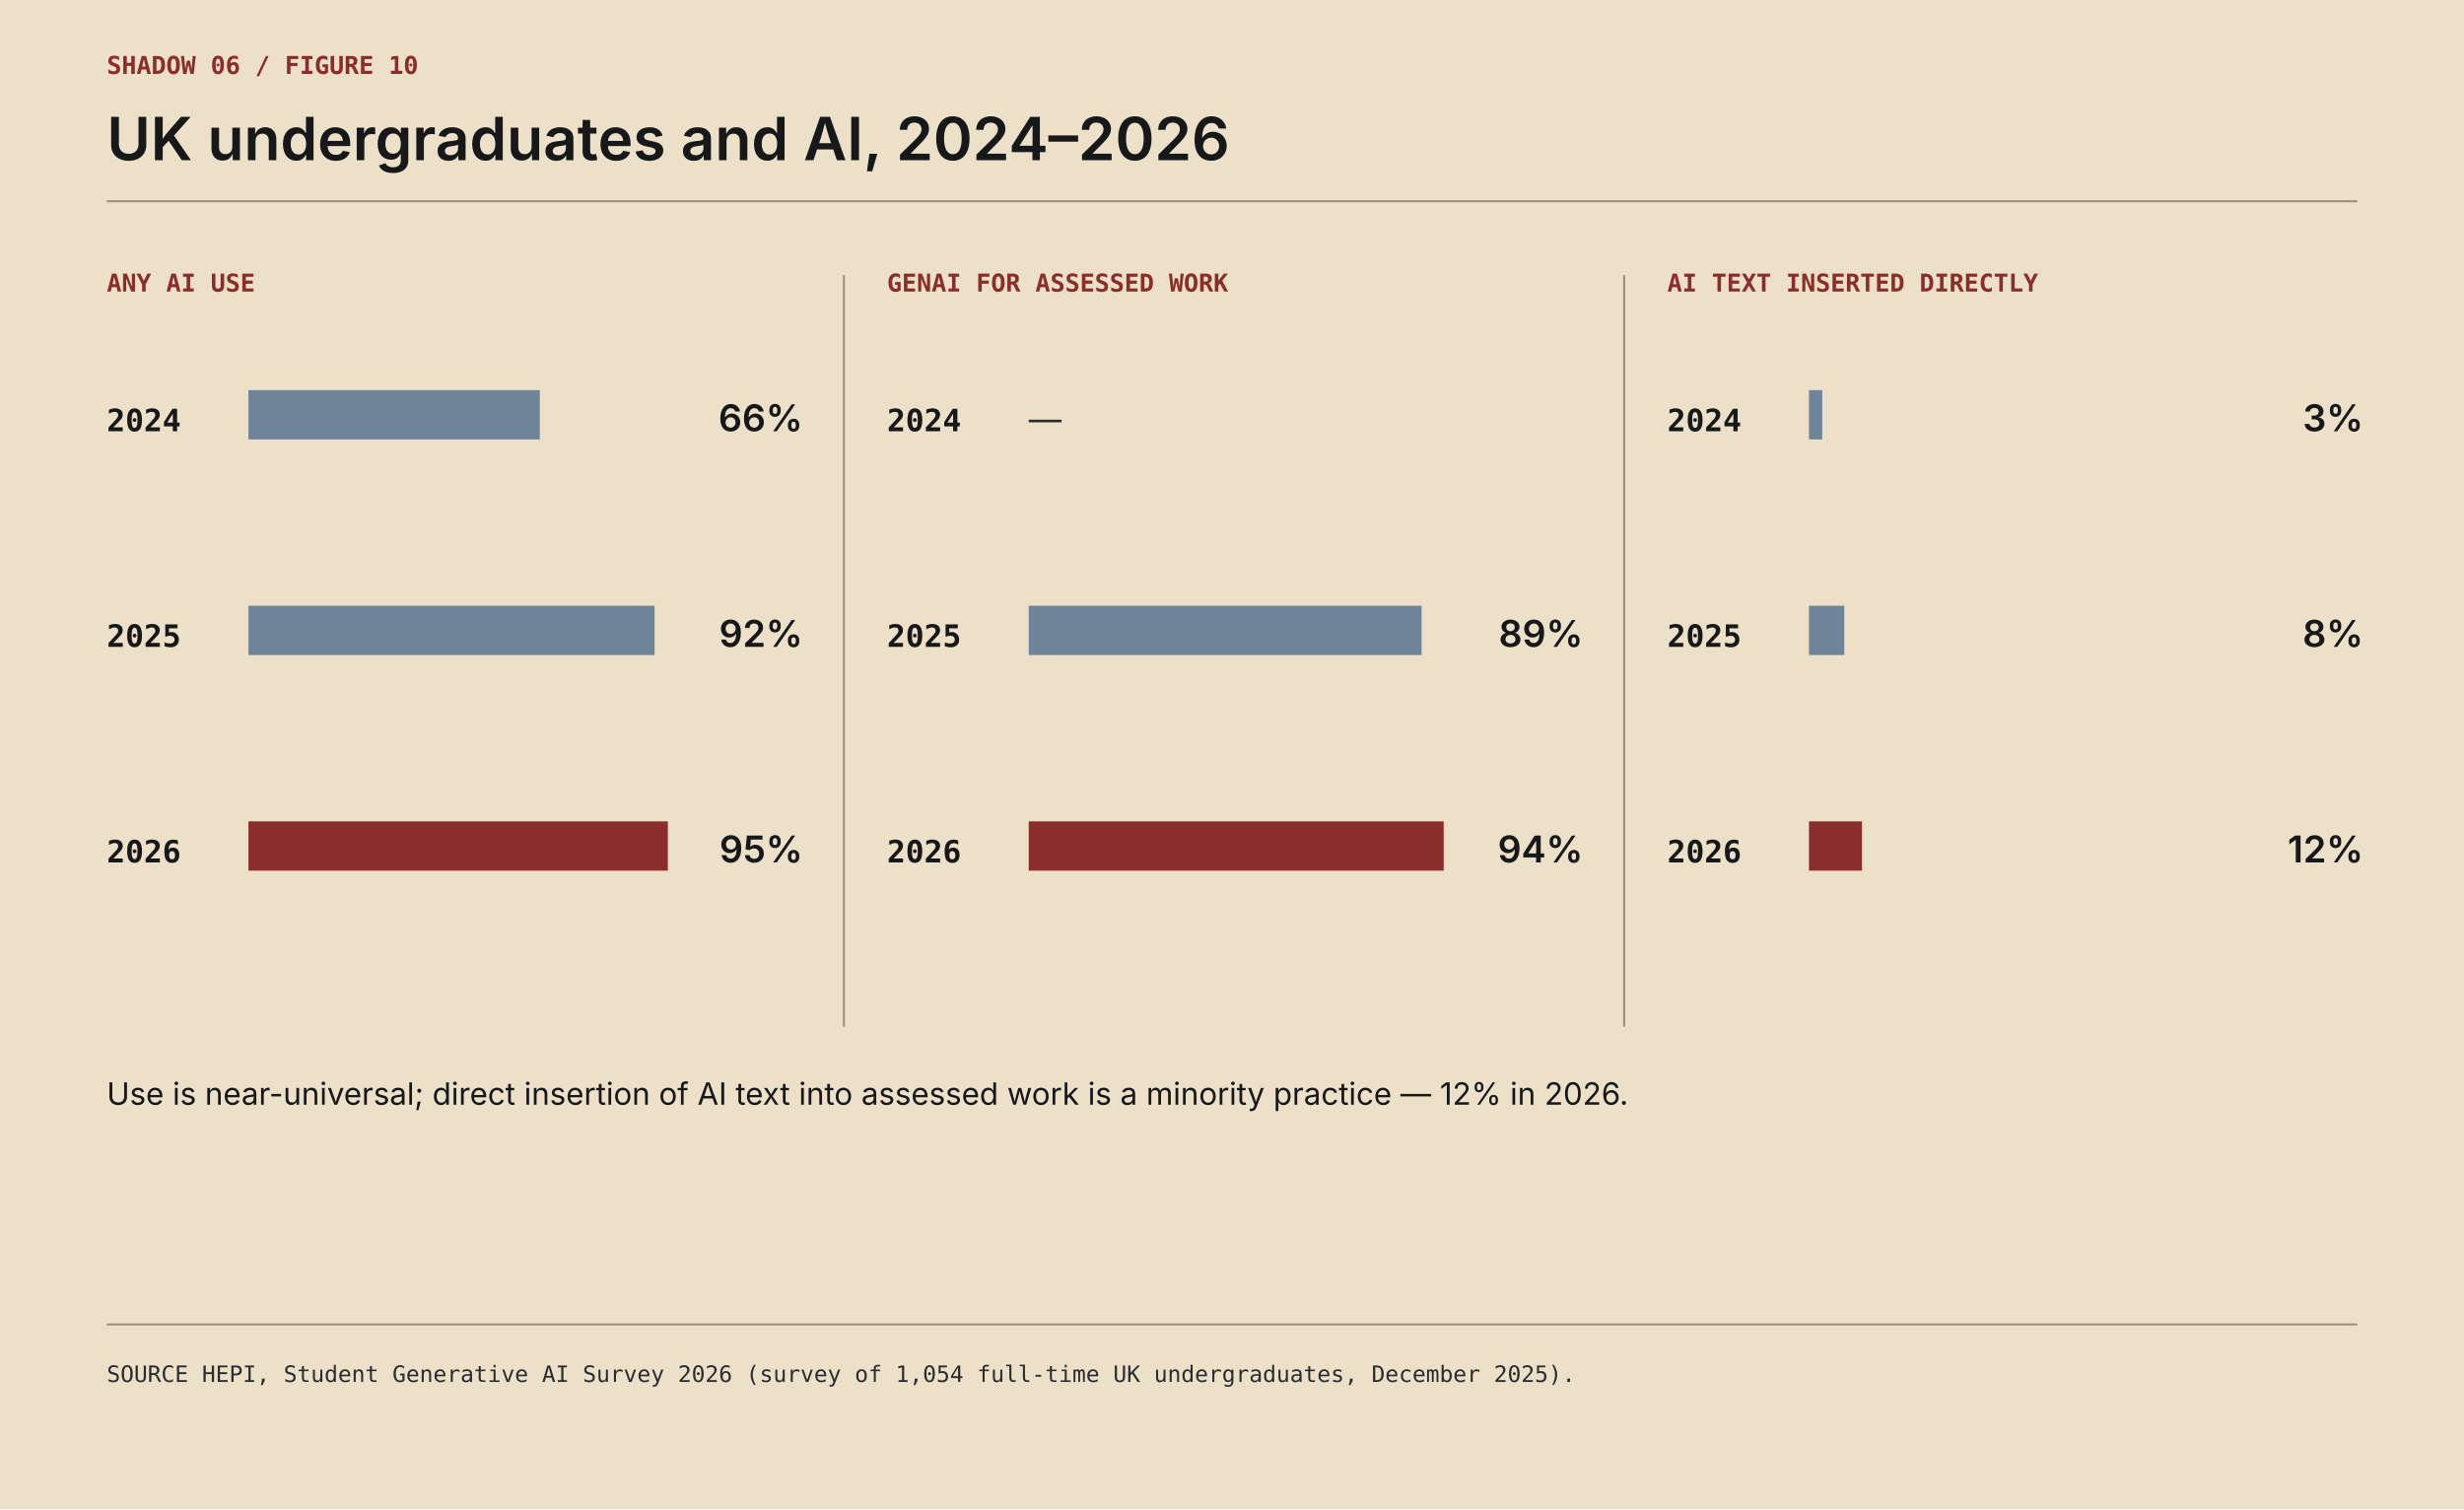
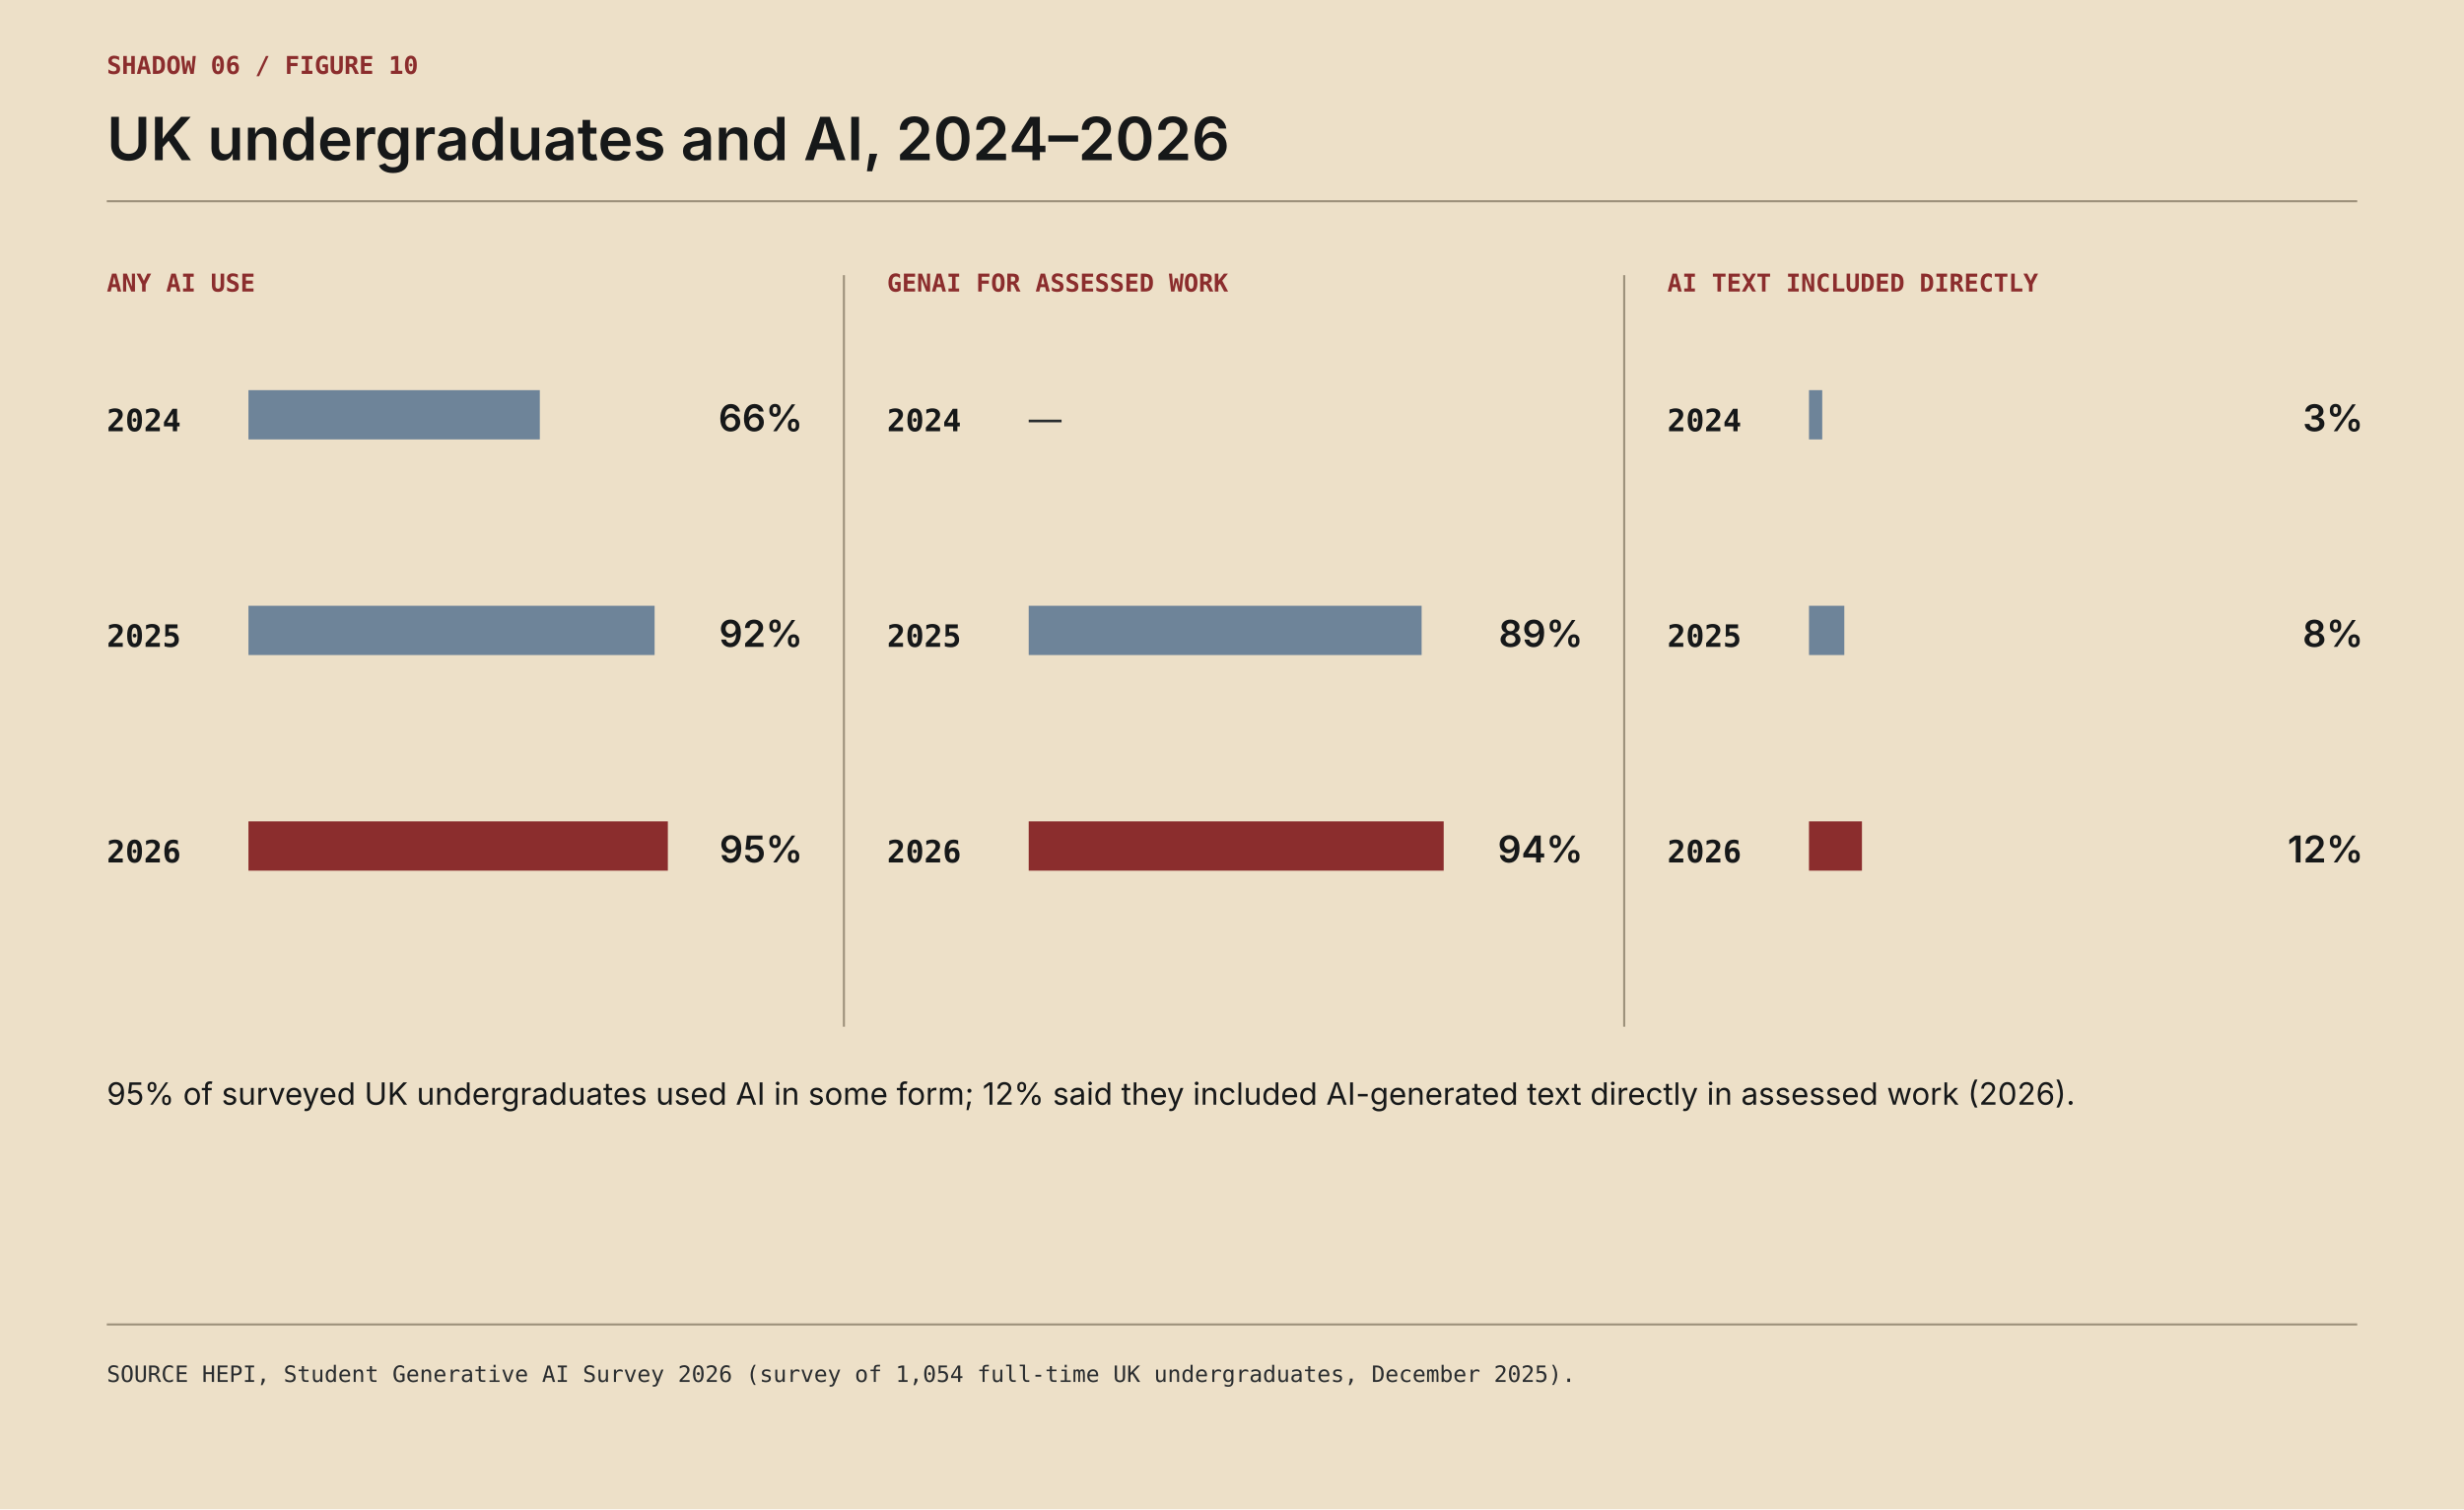
<svg xmlns="http://www.w3.org/2000/svg" width="1200" height="735" viewBox="0 0 1200 735" role="img" aria-labelledby="title desc">
  <rect width="1200" height="735" fill="#EDE0C8" />
  <text x="52" y="36" fill="#8B2D2D" font-family="JetBrains Mono,monospace" font-size="12" font-weight="600" text-anchor="start">SHADOW 06  /  FIGURE 10</text>
  <text x="52" y="78" fill="#161819" font-family="Inter,Arial,sans-serif" font-size="29" font-weight="600" text-anchor="start">UK undergraduates and AI, 2024–2026</text>
  <line x1="52" y1="98" x2="1148" y2="98" stroke="#9C907A" stroke-width="1" />
  <text x="52" y="142" fill="#8B2D2D" font-family="JetBrains Mono,monospace" font-size="12" font-weight="600" text-anchor="start">ANY AI USE</text>
  <text x="52" y="210" fill="#161819" font-family="JetBrains Mono,monospace" font-size="15" font-weight="600" text-anchor="start">2024</text>
  <rect x="121" y="190" width="141.9" height="24" fill="#6E8499" data-row="0" data-field="any_ai_use_pct" data-value="66" data-x="121" data-scale="2.15" />
  <text x="391" y="210" fill="#161819" font-family="Inter,Arial,sans-serif" font-size="18" font-weight="600" text-anchor="end">66%</text>
  <text x="52" y="315" fill="#161819" font-family="JetBrains Mono,monospace" font-size="15" font-weight="600" text-anchor="start">2025</text>
  <rect x="121" y="295" width="197.8" height="24" fill="#6E8499" data-row="1" data-field="any_ai_use_pct" data-value="92" data-x="121" data-scale="2.15" />
  <text x="391" y="315" fill="#161819" font-family="Inter,Arial,sans-serif" font-size="18" font-weight="600" text-anchor="end">92%</text>
  <text x="52" y="420" fill="#161819" font-family="JetBrains Mono,monospace" font-size="15" font-weight="600" text-anchor="start">2026</text>
  <rect x="121" y="400" width="204.25" height="24" fill="#8B2D2D" data-row="2" data-field="any_ai_use_pct" data-value="95" data-x="121" data-scale="2.15" />
  <text x="391" y="420" fill="#161819" font-family="Inter,Arial,sans-serif" font-size="18" font-weight="600" text-anchor="end">95%</text>
  <text x="432" y="142" fill="#8B2D2D" font-family="JetBrains Mono,monospace" font-size="12" font-weight="600" text-anchor="start">GENAI FOR ASSESSED WORK</text>
  <line x1="411" y1="134" x2="411" y2="500" stroke="#9C907A" stroke-width="1" />
  <text x="432" y="210" fill="#161819" font-family="JetBrains Mono,monospace" font-size="15" font-weight="600" text-anchor="start">2024</text>
  <text x="501" y="210" fill="#2A2D2F" font-family="Inter,Arial,sans-serif" font-size="16" font-weight="400" text-anchor="start">—</text>
  <text x="432" y="315" fill="#161819" font-family="JetBrains Mono,monospace" font-size="15" font-weight="600" text-anchor="start">2025</text>
  <rect x="501" y="295" width="191.35" height="24" fill="#6E8499" data-row="1" data-field="genai_for_assessed_work_pct" data-value="89" data-x="501" data-scale="2.15" />
  <text x="771" y="315" fill="#161819" font-family="Inter,Arial,sans-serif" font-size="18" font-weight="600" text-anchor="end">89%</text>
  <text x="432" y="420" fill="#161819" font-family="JetBrains Mono,monospace" font-size="15" font-weight="600" text-anchor="start">2026</text>
  <rect x="501" y="400" width="202.1" height="24" fill="#8B2D2D" data-row="2" data-field="genai_for_assessed_work_pct" data-value="94" data-x="501" data-scale="2.15" />
  <text x="771" y="420" fill="#161819" font-family="Inter,Arial,sans-serif" font-size="18" font-weight="600" text-anchor="end">94%</text>
-   <text x="812" y="142" fill="#8B2D2D" font-family="JetBrains Mono,monospace" font-size="12" font-weight="600" text-anchor="start">AI TEXT INSERTED DIRECTLY</text>
+   <text x="812" y="142" fill="#8B2D2D" font-family="JetBrains Mono,monospace" font-size="12" font-weight="600" text-anchor="start">AI TEXT INCLUDED DIRECTLY</text>
  <line x1="791" y1="134" x2="791" y2="500" stroke="#9C907A" stroke-width="1" />
  <text x="812" y="210" fill="#161819" font-family="JetBrains Mono,monospace" font-size="15" font-weight="600" text-anchor="start">2024</text>
  <rect x="881" y="190" width="6.45" height="24" fill="#6E8499" data-row="0" data-field="ai_text_inserted_directly_pct" data-value="3" data-x="881" data-scale="2.15" />
  <text x="1151" y="210" fill="#161819" font-family="Inter,Arial,sans-serif" font-size="18" font-weight="600" text-anchor="end">3%</text>
  <text x="812" y="315" fill="#161819" font-family="JetBrains Mono,monospace" font-size="15" font-weight="600" text-anchor="start">2025</text>
  <rect x="881" y="295" width="17.2" height="24" fill="#6E8499" data-row="1" data-field="ai_text_inserted_directly_pct" data-value="8" data-x="881" data-scale="2.15" />
  <text x="1151" y="315" fill="#161819" font-family="Inter,Arial,sans-serif" font-size="18" font-weight="600" text-anchor="end">8%</text>
  <text x="812" y="420" fill="#161819" font-family="JetBrains Mono,monospace" font-size="15" font-weight="600" text-anchor="start">2026</text>
  <rect x="881" y="400" width="25.8" height="24" fill="#8B2D2D" data-row="2" data-field="ai_text_inserted_directly_pct" data-value="12" data-x="881" data-scale="2.15" />
  <text x="1151" y="420" fill="#161819" font-family="Inter,Arial,sans-serif" font-size="18" font-weight="600" text-anchor="end">12%</text>
-   <text x="52" y="538" fill="#161819" font-family="Inter,Arial,sans-serif" font-size="15" font-weight="400" text-anchor="start">Use is near-universal; direct insertion of AI text into assessed work is a minority practice — 12% in 2026.</text>
+   <g data-text-role="caption">
+     <text x="52" y="538" fill="#161819" font-family="Inter,Arial,sans-serif" font-size="15" font-weight="400" text-anchor="start">95% of surveyed UK undergraduates used AI in some form; 12% said they included AI-generated text directly in assessed work (2026).</text>
+   </g>
  <g data-text-role="source">
    <line x1="52" y1="645" x2="1148" y2="645" stroke="#9C907A" stroke-width="1" />
    <text x="52" y="673" fill="#2A2D2F" font-family="JetBrains Mono,monospace" font-size="11" font-weight="400" text-anchor="start">SOURCE  HEPI, Student Generative AI Survey 2026 (survey of 1,054 full-time UK undergraduates, December 2025).</text>
  </g>
</svg>
